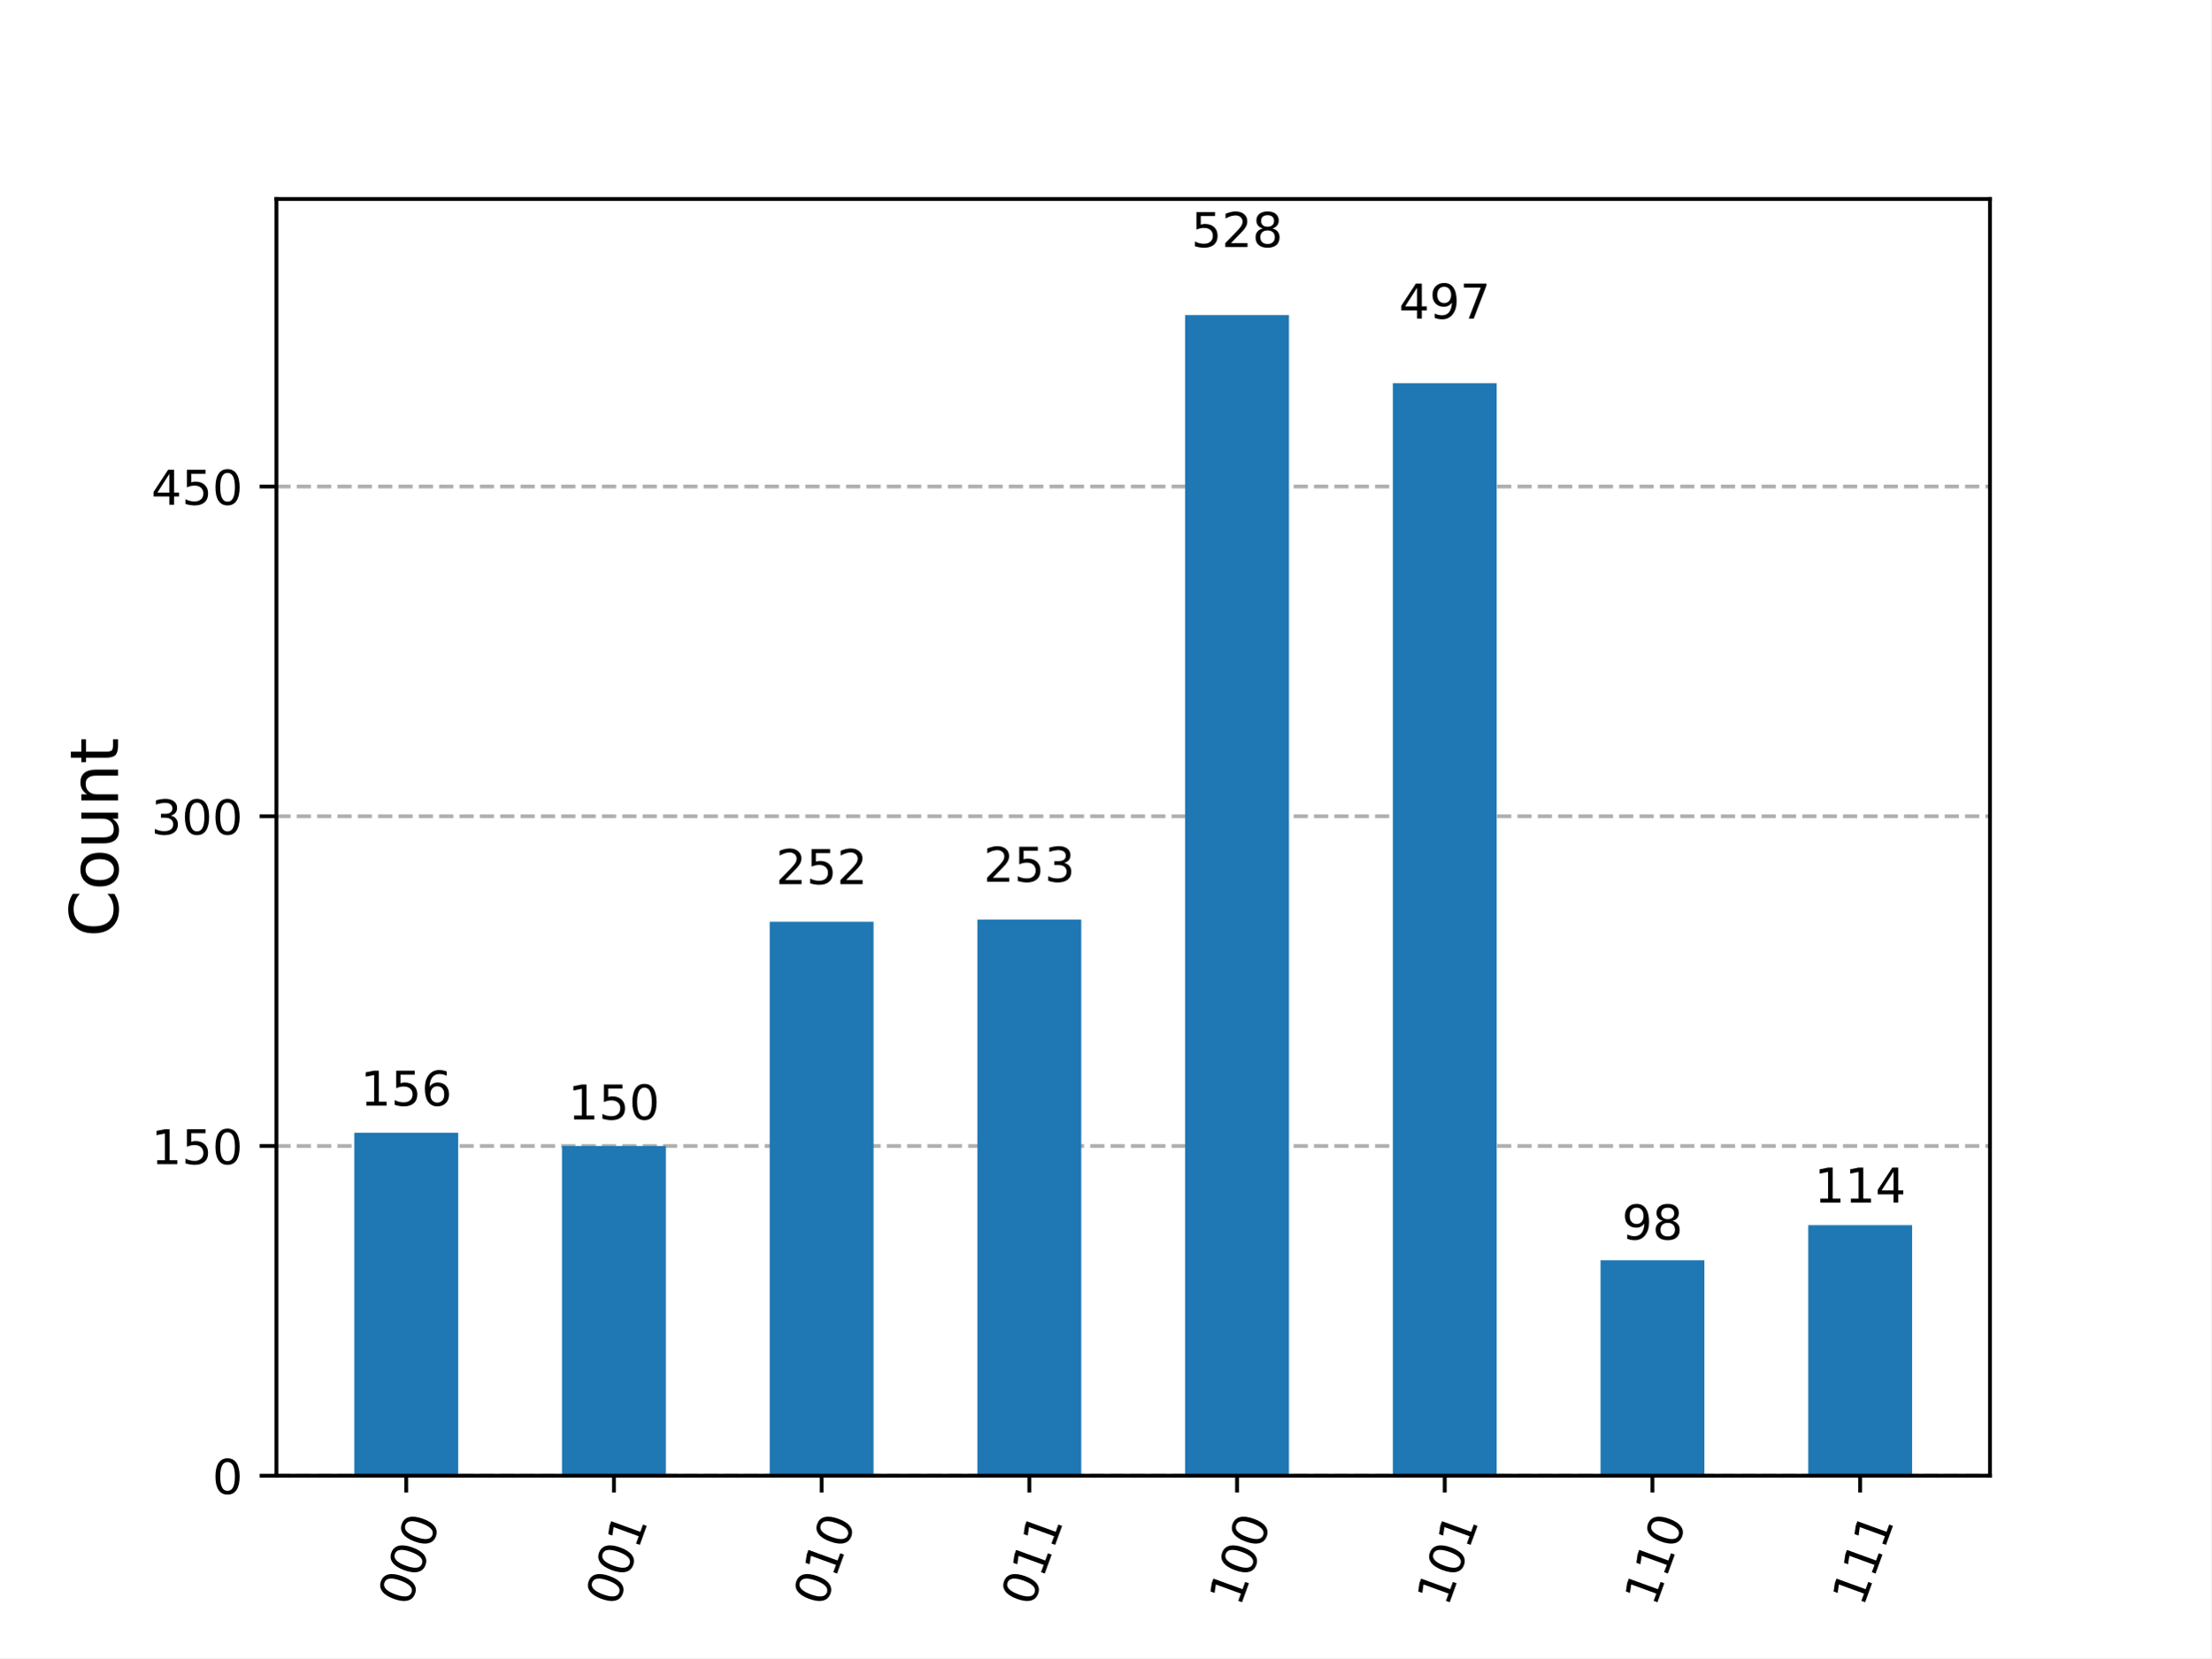
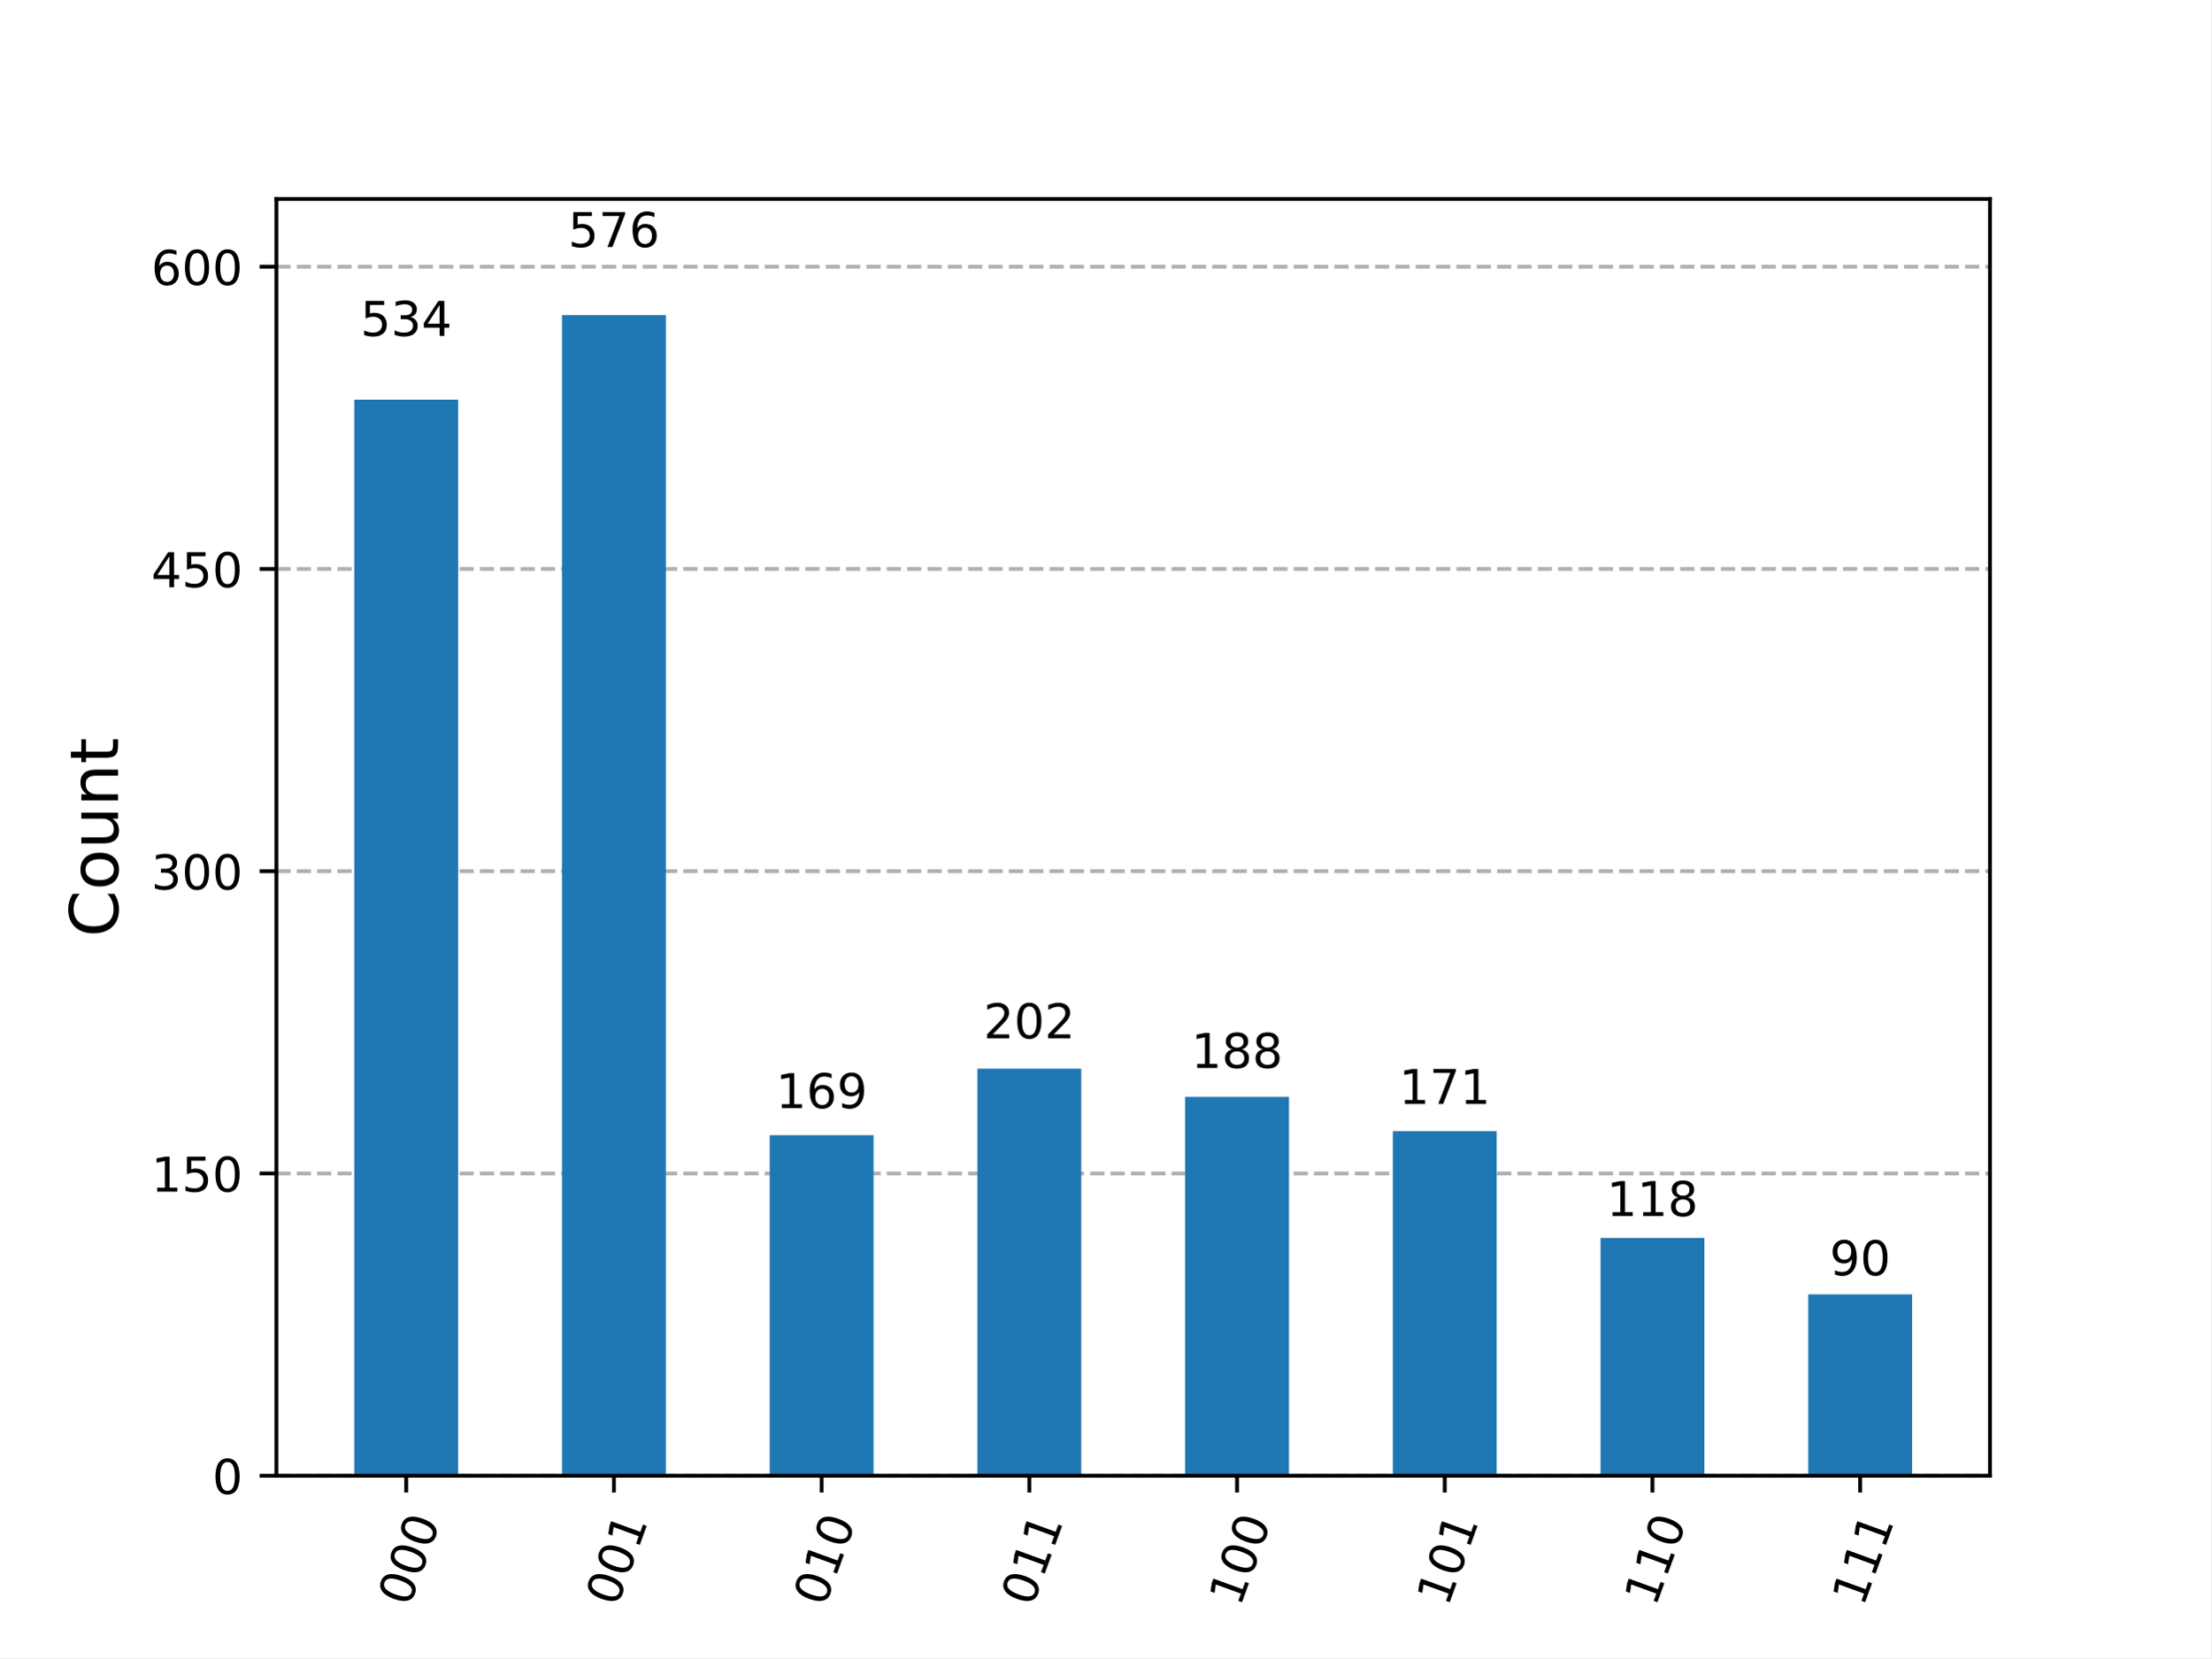
<svg xmlns="http://www.w3.org/2000/svg" xmlns:xlink="http://www.w3.org/1999/xlink" width="460.8pt" height="345.6pt" viewBox="0 0 460.8 345.6" version="1.1">
  <defs>
    <style type="text/css">*{stroke-linejoin: round; stroke-linecap: butt}</style>
  </defs>
  <g id="figure_1">
    <g id="patch_1">
      <path d="M 0 345.6  L 460.8 345.6  L 460.8 0  L 0 0  z " style="fill: #ffffff" />
    </g>
    <g id="axes_1">
      <g id="patch_2">
        <path d="M 57.6 307.584  L 414.72 307.584  L 414.72 41.472  L 57.6 41.472  z " style="fill: #ffffff" />
      </g>
      <g id="matplotlib.axis_1">
        <g id="xtick_1">
          <g id="line2d_1">
            <defs>
-               <path id="m649dfa44f6" d="M 0 0  L 0 3.5  " style="stroke: #000000; stroke-width: 0.8" />
+               <path id="m4752f6c5f8" d="M 0 0  L 0 3.5  " style="stroke: #000000; stroke-width: 0.8" />
            </defs>
            <g>
-               <use xlink:href="#m649dfa44f6" x="84.655" y="307.584" style="stroke: #000000; stroke-width: 0.8" />
+               <use xlink:href="#m4752f6c5f8" x="84.655" y="307.584" style="stroke: #000000; stroke-width: 0.8" />
            </g>
          </g>
          <g id="text_1">
            <g transform="translate(85.26643 335.1192) rotate(-70) scale(0.1 -0.1)">
              <defs>
                <path id="DejaVuSans-30" d="M 2034 4250  Q 1547 4250 1301 3770  Q 1056 3291 1056 2328  Q 1056 1369 1301 889  Q 1547 409 2034 409  Q 2525 409 2770 889  Q 3016 1369 3016 2328  Q 3016 3291 2770 3770  Q 2525 4250 2034 4250  z M 2034 4750  Q 2819 4750 3233 4129  Q 3647 3509 3647 2328  Q 3647 1150 3233 529  Q 2819 -91 2034 -91  Q 1250 -91 836 529  Q 422 1150 422 2328  Q 422 3509 836 4129  Q 1250 4750 2034 4750  z " transform="scale(0.015625)" />
              </defs>
              <use xlink:href="#DejaVuSans-30" />
              <use xlink:href="#DejaVuSans-30" x="63.623" />
              <use xlink:href="#DejaVuSans-30" x="127.246" />
            </g>
          </g>
        </g>
        <g id="xtick_2">
          <g id="line2d_2">
            <g>
-               <use xlink:href="#m649dfa44f6" x="127.942" y="307.584" style="stroke: #000000; stroke-width: 0.8" />
+               <use xlink:href="#m4752f6c5f8" x="127.942" y="307.584" style="stroke: #000000; stroke-width: 0.8" />
            </g>
          </g>
          <g id="text_2">
            <g transform="translate(128.5537 335.1192) rotate(-70) scale(0.1 -0.1)">
              <defs>
                <path id="DejaVuSans-31" d="M 794 531  L 1825 531  L 1825 4091  L 703 3866  L 703 4441  L 1819 4666  L 2450 4666  L 2450 531  L 3481 531  L 3481 0  L 794 0  L 794 531  z " transform="scale(0.015625)" />
              </defs>
              <use xlink:href="#DejaVuSans-30" />
              <use xlink:href="#DejaVuSans-30" x="63.623" />
              <use xlink:href="#DejaVuSans-31" x="127.246" />
            </g>
          </g>
        </g>
        <g id="xtick_3">
          <g id="line2d_3">
            <g>
-               <use xlink:href="#m649dfa44f6" x="171.229" y="307.584" style="stroke: #000000; stroke-width: 0.8" />
+               <use xlink:href="#m4752f6c5f8" x="171.229" y="307.584" style="stroke: #000000; stroke-width: 0.8" />
            </g>
          </g>
          <g id="text_3">
            <g transform="translate(171.841 335.1192) rotate(-70) scale(0.1 -0.1)">
              <use xlink:href="#DejaVuSans-30" />
              <use xlink:href="#DejaVuSans-31" x="63.623" />
              <use xlink:href="#DejaVuSans-30" x="127.246" />
            </g>
          </g>
        </g>
        <g id="xtick_4">
          <g id="line2d_4">
            <g>
-               <use xlink:href="#m649dfa44f6" x="214.516" y="307.584" style="stroke: #000000; stroke-width: 0.8" />
+               <use xlink:href="#m4752f6c5f8" x="214.516" y="307.584" style="stroke: #000000; stroke-width: 0.8" />
            </g>
          </g>
          <g id="text_4">
            <g transform="translate(215.1283 335.1192) rotate(-70) scale(0.1 -0.1)">
              <use xlink:href="#DejaVuSans-30" />
              <use xlink:href="#DejaVuSans-31" x="63.623" />
              <use xlink:href="#DejaVuSans-31" x="127.246" />
            </g>
          </g>
        </g>
        <g id="xtick_5">
          <g id="line2d_5">
            <g>
-               <use xlink:href="#m649dfa44f6" x="257.804" y="307.584" style="stroke: #000000; stroke-width: 0.8" />
+               <use xlink:href="#m4752f6c5f8" x="257.804" y="307.584" style="stroke: #000000; stroke-width: 0.8" />
            </g>
          </g>
          <g id="text_5">
            <g transform="translate(258.4155 335.1192) rotate(-70) scale(0.1 -0.1)">
              <use xlink:href="#DejaVuSans-31" />
              <use xlink:href="#DejaVuSans-30" x="63.623" />
              <use xlink:href="#DejaVuSans-30" x="127.246" />
            </g>
          </g>
        </g>
        <g id="xtick_6">
          <g id="line2d_6">
            <g>
-               <use xlink:href="#m649dfa44f6" x="301.091" y="307.584" style="stroke: #000000; stroke-width: 0.8" />
+               <use xlink:href="#m4752f6c5f8" x="301.091" y="307.584" style="stroke: #000000; stroke-width: 0.8" />
            </g>
          </g>
          <g id="text_6">
            <g transform="translate(301.7028 335.1192) rotate(-70) scale(0.1 -0.1)">
              <use xlink:href="#DejaVuSans-31" />
              <use xlink:href="#DejaVuSans-30" x="63.623" />
              <use xlink:href="#DejaVuSans-31" x="127.246" />
            </g>
          </g>
        </g>
        <g id="xtick_7">
          <g id="line2d_7">
            <g>
-               <use xlink:href="#m649dfa44f6" x="344.378" y="307.584" style="stroke: #000000; stroke-width: 0.8" />
+               <use xlink:href="#m4752f6c5f8" x="344.378" y="307.584" style="stroke: #000000; stroke-width: 0.8" />
            </g>
          </g>
          <g id="text_7">
            <g transform="translate(344.9901 335.1192) rotate(-70) scale(0.1 -0.1)">
              <use xlink:href="#DejaVuSans-31" />
              <use xlink:href="#DejaVuSans-31" x="63.623" />
              <use xlink:href="#DejaVuSans-30" x="127.246" />
            </g>
          </g>
        </g>
        <g id="xtick_8">
          <g id="line2d_8">
            <g>
-               <use xlink:href="#m649dfa44f6" x="387.665" y="307.584" style="stroke: #000000; stroke-width: 0.8" />
+               <use xlink:href="#m4752f6c5f8" x="387.665" y="307.584" style="stroke: #000000; stroke-width: 0.8" />
            </g>
          </g>
          <g id="text_8">
            <g transform="translate(388.2773 335.1192) rotate(-70) scale(0.1 -0.1)">
              <use xlink:href="#DejaVuSans-31" />
              <use xlink:href="#DejaVuSans-31" x="63.623" />
              <use xlink:href="#DejaVuSans-31" x="127.246" />
            </g>
          </g>
        </g>
      </g>
      <g id="matplotlib.axis_2">
        <g id="ytick_1">
          <g id="line2d_9">
-             <path d="M 57.6 307.584  L 414.72 307.584  " clip-path="url(#p7e78c9b726)" style="fill: none; stroke-dasharray: 2.96,1.28; stroke-dashoffset: 0; stroke: #b0b0b0; stroke-width: 0.8" />
+             <path d="M 57.6 307.584  L 414.72 307.584  " clip-path="url(#pafde633995)" style="fill: none; stroke-dasharray: 2.96,1.28; stroke-dashoffset: 0; stroke: #b0b0b0; stroke-width: 0.8" />
          </g>
          <g id="line2d_10">
            <defs>
-               <path id="mffef764d91" d="M 0 0  L -3.5 0  " style="stroke: #000000; stroke-width: 0.8" />
+               <path id="m36097b5d47" d="M 0 0  L -3.5 0  " style="stroke: #000000; stroke-width: 0.8" />
            </defs>
            <g>
-               <use xlink:href="#mffef764d91" x="57.6" y="307.584" style="stroke: #000000; stroke-width: 0.8" />
+               <use xlink:href="#m36097b5d47" x="57.6" y="307.584" style="stroke: #000000; stroke-width: 0.8" />
            </g>
          </g>
          <g id="text_9">
            <g transform="translate(44.2375 311.3832) scale(0.1 -0.1)">
              <use xlink:href="#DejaVuSans-30" />
            </g>
          </g>
        </g>
        <g id="ytick_2">
          <g id="line2d_11">
-             <path d="M 57.6 238.857  L 414.72 238.857  " clip-path="url(#p7e78c9b726)" style="fill: none; stroke-dasharray: 2.96,1.28; stroke-dashoffset: 0; stroke: #b0b0b0; stroke-width: 0.8" />
+             <path d="M 57.6 244.584  L 414.72 244.584  " clip-path="url(#pafde633995)" style="fill: none; stroke-dasharray: 2.96,1.28; stroke-dashoffset: 0; stroke: #b0b0b0; stroke-width: 0.8" />
          </g>
          <g id="line2d_12">
            <g>
-               <use xlink:href="#mffef764d91" x="57.6" y="238.857" style="stroke: #000000; stroke-width: 0.8" />
+               <use xlink:href="#m36097b5d47" x="57.6" y="244.584" style="stroke: #000000; stroke-width: 0.8" />
            </g>
          </g>
          <g id="text_10">
-             <g transform="translate(31.5125 242.6559) scale(0.1 -0.1)">
+             <g transform="translate(31.5125 248.3832) scale(0.1 -0.1)">
              <defs>
                <path id="DejaVuSans-35" d="M 691 4666  L 3169 4666  L 3169 4134  L 1269 4134  L 1269 2991  Q 1406 3038 1543 3061  Q 1681 3084 1819 3084  Q 2600 3084 3056 2656  Q 3513 2228 3513 1497  Q 3513 744 3044 326  Q 2575 -91 1722 -91  Q 1428 -91 1123 -41  Q 819 9 494 109  L 494 744  Q 775 591 1075 516  Q 1375 441 1709 441  Q 2250 441 2565 725  Q 2881 1009 2881 1497  Q 2881 1984 2565 2268  Q 2250 2553 1709 2553  Q 1456 2553 1204 2497  Q 953 2441 691 2322  L 691 4666  z " transform="scale(0.015625)" />
              </defs>
              <use xlink:href="#DejaVuSans-31" />
              <use xlink:href="#DejaVuSans-35" x="63.623" />
              <use xlink:href="#DejaVuSans-30" x="127.246" />
            </g>
          </g>
        </g>
        <g id="ytick_3">
          <g id="line2d_13">
-             <path d="M 57.6 170.129  L 414.72 170.129  " clip-path="url(#p7e78c9b726)" style="fill: none; stroke-dasharray: 2.96,1.28; stroke-dashoffset: 0; stroke: #b0b0b0; stroke-width: 0.8" />
+             <path d="M 57.6 181.584  L 414.72 181.584  " clip-path="url(#pafde633995)" style="fill: none; stroke-dasharray: 2.96,1.28; stroke-dashoffset: 0; stroke: #b0b0b0; stroke-width: 0.8" />
          </g>
          <g id="line2d_14">
            <g>
-               <use xlink:href="#mffef764d91" x="57.6" y="170.129" style="stroke: #000000; stroke-width: 0.8" />
+               <use xlink:href="#m36097b5d47" x="57.6" y="181.584" style="stroke: #000000; stroke-width: 0.8" />
            </g>
          </g>
          <g id="text_11">
-             <g transform="translate(31.5125 173.9287) scale(0.1 -0.1)">
+             <g transform="translate(31.5125 185.3832) scale(0.1 -0.1)">
              <defs>
                <path id="DejaVuSans-33" d="M 2597 2516  Q 3050 2419 3304 2112  Q 3559 1806 3559 1356  Q 3559 666 3084 287  Q 2609 -91 1734 -91  Q 1441 -91 1130 -33  Q 819 25 488 141  L 488 750  Q 750 597 1062 519  Q 1375 441 1716 441  Q 2309 441 2620 675  Q 2931 909 2931 1356  Q 2931 1769 2642 2001  Q 2353 2234 1838 2234  L 1294 2234  L 1294 2753  L 1863 2753  Q 2328 2753 2575 2939  Q 2822 3125 2822 3475  Q 2822 3834 2567 4026  Q 2313 4219 1838 4219  Q 1578 4219 1281 4162  Q 984 4106 628 3988  L 628 4550  Q 988 4650 1302 4700  Q 1616 4750 1894 4750  Q 2613 4750 3031 4423  Q 3450 4097 3450 3541  Q 3450 3153 3228 2886  Q 3006 2619 2597 2516  z " transform="scale(0.015625)" />
              </defs>
              <use xlink:href="#DejaVuSans-33" />
              <use xlink:href="#DejaVuSans-30" x="63.623" />
              <use xlink:href="#DejaVuSans-30" x="127.246" />
            </g>
          </g>
        </g>
        <g id="ytick_4">
          <g id="line2d_15">
-             <path d="M 57.6 101.402  L 414.72 101.402  " clip-path="url(#p7e78c9b726)" style="fill: none; stroke-dasharray: 2.96,1.28; stroke-dashoffset: 0; stroke: #b0b0b0; stroke-width: 0.8" />
+             <path d="M 57.6 118.584  L 414.72 118.584  " clip-path="url(#pafde633995)" style="fill: none; stroke-dasharray: 2.96,1.28; stroke-dashoffset: 0; stroke: #b0b0b0; stroke-width: 0.8" />
          </g>
          <g id="line2d_16">
            <g>
-               <use xlink:href="#mffef764d91" x="57.6" y="101.402" style="stroke: #000000; stroke-width: 0.8" />
+               <use xlink:href="#m36097b5d47" x="57.6" y="118.584" style="stroke: #000000; stroke-width: 0.8" />
            </g>
          </g>
          <g id="text_12">
-             <g transform="translate(31.5125 105.2014) scale(0.1 -0.1)">
+             <g transform="translate(31.5125 122.3832) scale(0.1 -0.1)">
              <defs>
                <path id="DejaVuSans-34" d="M 2419 4116  L 825 1625  L 2419 1625  L 2419 4116  z M 2253 4666  L 3047 4666  L 3047 1625  L 3713 1625  L 3713 1100  L 3047 1100  L 3047 0  L 2419 0  L 2419 1100  L 313 1100  L 313 1709  L 2253 4666  z " transform="scale(0.015625)" />
              </defs>
              <use xlink:href="#DejaVuSans-34" />
              <use xlink:href="#DejaVuSans-35" x="63.623" />
              <use xlink:href="#DejaVuSans-30" x="127.246" />
            </g>
          </g>
        </g>
-         <g id="text_13">
+         <g id="ytick_5">
+           <g id="line2d_17">
+             <path d="M 57.6 55.584  L 414.72 55.584  " clip-path="url(#pafde633995)" style="fill: none; stroke-dasharray: 2.96,1.28; stroke-dashoffset: 0; stroke: #b0b0b0; stroke-width: 0.8" />
+           </g>
+           <g id="line2d_18">
+             <g>
+               <use xlink:href="#m36097b5d47" x="57.6" y="55.584" style="stroke: #000000; stroke-width: 0.8" />
+             </g>
+           </g>
+           <g id="text_13">
+             <g transform="translate(31.5125 59.38322) scale(0.1 -0.1)">
+               <defs>
+                 <path id="DejaVuSans-36" d="M 2113 2584  Q 1688 2584 1439 2293  Q 1191 2003 1191 1497  Q 1191 994 1439 701  Q 1688 409 2113 409  Q 2538 409 2786 701  Q 3034 994 3034 1497  Q 3034 2003 2786 2293  Q 2538 2584 2113 2584  z M 3366 4563  L 3366 3988  Q 3128 4100 2886 4159  Q 2644 4219 2406 4219  Q 1781 4219 1451 3797  Q 1122 3375 1075 2522  Q 1259 2794 1537 2939  Q 1816 3084 2150 3084  Q 2853 3084 3261 2657  Q 3669 2231 3669 1497  Q 3669 778 3244 343  Q 2819 -91 2113 -91  Q 1303 -91 875 529  Q 447 1150 447 2328  Q 447 3434 972 4092  Q 1497 4750 2381 4750  Q 2619 4750 2861 4703  Q 3103 4656 3366 4563  z " transform="scale(0.015625)" />
+               </defs>
+               <use xlink:href="#DejaVuSans-36" />
+               <use xlink:href="#DejaVuSans-30" x="63.623" />
+               <use xlink:href="#DejaVuSans-30" x="127.246" />
+             </g>
+           </g>
+         </g>
+         <g id="text_14">
          <g transform="translate(24.60094 195.3158) rotate(-90) scale(0.14 -0.14)">
            <defs>
              <path id="DejaVuSans-43" d="M 4122 4306  L 4122 3641  Q 3803 3938 3442 4084  Q 3081 4231 2675 4231  Q 1875 4231 1450 3742  Q 1025 3253 1025 2328  Q 1025 1406 1450 917  Q 1875 428 2675 428  Q 3081 428 3442 575  Q 3803 722 4122 1019  L 4122 359  Q 3791 134 3420 21  Q 3050 -91 2638 -91  Q 1578 -91 968 557  Q 359 1206 359 2328  Q 359 3453 968 4101  Q 1578 4750 2638 4750  Q 3056 4750 3426 4639  Q 3797 4528 4122 4306  z " transform="scale(0.015625)" />
              <path id="DejaVuSans-6f" d="M 1959 3097  Q 1497 3097 1228 2736  Q 959 2375 959 1747  Q 959 1119 1226 758  Q 1494 397 1959 397  Q 2419 397 2687 759  Q 2956 1122 2956 1747  Q 2956 2369 2687 2733  Q 2419 3097 1959 3097  z M 1959 3584  Q 2709 3584 3137 3096  Q 3566 2609 3566 1747  Q 3566 888 3137 398  Q 2709 -91 1959 -91  Q 1206 -91 779 398  Q 353 888 353 1747  Q 353 2609 779 3096  Q 1206 3584 1959 3584  z " transform="scale(0.015625)" />
              <path id="DejaVuSans-75" d="M 544 1381  L 544 3500  L 1119 3500  L 1119 1403  Q 1119 906 1312 657  Q 1506 409 1894 409  Q 2359 409 2629 706  Q 2900 1003 2900 1516  L 2900 3500  L 3475 3500  L 3475 0  L 2900 0  L 2900 538  Q 2691 219 2414 64  Q 2138 -91 1772 -91  Q 1169 -91 856 284  Q 544 659 544 1381  z M 1991 3584  L 1991 3584  z " transform="scale(0.015625)" />
              <path id="DejaVuSans-6e" d="M 3513 2113  L 3513 0  L 2938 0  L 2938 2094  Q 2938 2591 2744 2837  Q 2550 3084 2163 3084  Q 1697 3084 1428 2787  Q 1159 2491 1159 1978  L 1159 0  L 581 0  L 581 3500  L 1159 3500  L 1159 2956  Q 1366 3272 1645 3428  Q 1925 3584 2291 3584  Q 2894 3584 3203 3211  Q 3513 2838 3513 2113  z " transform="scale(0.015625)" />
              <path id="DejaVuSans-74" d="M 1172 4494  L 1172 3500  L 2356 3500  L 2356 3053  L 1172 3053  L 1172 1153  Q 1172 725 1289 603  Q 1406 481 1766 481  L 2356 481  L 2356 0  L 1766 0  Q 1100 0 847 248  Q 594 497 594 1153  L 594 3053  L 172 3053  L 172 3500  L 594 3500  L 594 4494  L 1172 4494  z " transform="scale(0.015625)" />
            </defs>
            <use xlink:href="#DejaVuSans-43" />
            <use xlink:href="#DejaVuSans-6f" x="69.824" />
            <use xlink:href="#DejaVuSans-75" x="131.006" />
            <use xlink:href="#DejaVuSans-6e" x="194.385" />
            <use xlink:href="#DejaVuSans-74" x="257.764" />
          </g>
        </g>
      </g>
      <g id="patch_3">
-         <path d="M 73.833 307.584  L 95.476 307.584  L 95.476 236.108  L 73.833 236.108  z " clip-path="url(#p7e78c9b726)" style="fill: #1f77b4" />
+         <path d="M 73.833 307.584  L 95.476 307.584  L 95.476 83.304  L 73.833 83.304  z " clip-path="url(#pafde633995)" style="fill: #1f77b4" />
      </g>
      <g id="patch_4">
-         <path d="M 117.12 307.584  L 138.764 307.584  L 138.764 238.857  L 117.12 238.857  z " clip-path="url(#p7e78c9b726)" style="fill: #1f77b4" />
+         <path d="M 117.12 307.584  L 138.764 307.584  L 138.764 65.664  L 117.12 65.664  z " clip-path="url(#pafde633995)" style="fill: #1f77b4" />
      </g>
      <g id="patch_5">
-         <path d="M 160.407 307.584  L 182.051 307.584  L 182.051 192.122  L 160.407 192.122  z " clip-path="url(#p7e78c9b726)" style="fill: #1f77b4" />
+         <path d="M 160.407 307.584  L 182.051 307.584  L 182.051 236.604  L 160.407 236.604  z " clip-path="url(#pafde633995)" style="fill: #1f77b4" />
      </g>
      <g id="patch_6">
-         <path d="M 203.695 307.584  L 225.338 307.584  L 225.338 191.664  L 203.695 191.664  z " clip-path="url(#p7e78c9b726)" style="fill: #1f77b4" />
+         <path d="M 203.695 307.584  L 225.338 307.584  L 225.338 222.744  L 203.695 222.744  z " clip-path="url(#pafde633995)" style="fill: #1f77b4" />
      </g>
      <g id="patch_7">
-         <path d="M 246.982 307.584  L 268.625 307.584  L 268.625 65.664  L 246.982 65.664  z " clip-path="url(#p7e78c9b726)" style="fill: #1f77b4" />
+         <path d="M 246.982 307.584  L 268.625 307.584  L 268.625 228.624  L 246.982 228.624  z " clip-path="url(#pafde633995)" style="fill: #1f77b4" />
      </g>
      <g id="patch_8">
-         <path d="M 290.269 307.584  L 311.913 307.584  L 311.913 79.868  L 290.269 79.868  z " clip-path="url(#p7e78c9b726)" style="fill: #1f77b4" />
+         <path d="M 290.269 307.584  L 311.913 307.584  L 311.913 235.764  L 290.269 235.764  z " clip-path="url(#pafde633995)" style="fill: #1f77b4" />
      </g>
      <g id="patch_9">
-         <path d="M 333.556 307.584  L 355.2 307.584  L 355.2 262.682  L 333.556 262.682  z " clip-path="url(#p7e78c9b726)" style="fill: #1f77b4" />
+         <path d="M 333.556 307.584  L 355.2 307.584  L 355.2 258.024  L 333.556 258.024  z " clip-path="url(#pafde633995)" style="fill: #1f77b4" />
      </g>
      <g id="patch_10">
-         <path d="M 376.844 307.584  L 398.487 307.584  L 398.487 255.351  L 376.844 255.351  z " clip-path="url(#p7e78c9b726)" style="fill: #1f77b4" />
+         <path d="M 376.844 307.584  L 398.487 307.584  L 398.487 269.784  L 376.844 269.784  z " clip-path="url(#pafde633995)" style="fill: #1f77b4" />
      </g>
      <g id="patch_11">
        <path d="M 57.6 307.584  L 57.6 41.472  " style="fill: none; stroke: #000000; stroke-width: 0.8; stroke-linejoin: miter; stroke-linecap: square" />
      </g>
      <g id="patch_12">
        <path d="M 414.72 307.584  L 414.72 41.472  " style="fill: none; stroke: #000000; stroke-width: 0.8; stroke-linejoin: miter; stroke-linecap: square" />
      </g>
      <g id="patch_13">
        <path d="M 57.6 307.584  L 414.72 307.584  " style="fill: none; stroke: #000000; stroke-width: 0.8; stroke-linejoin: miter; stroke-linecap: square" />
      </g>
      <g id="patch_14">
        <path d="M 57.6 41.472  L 414.72 41.472  " style="fill: none; stroke: #000000; stroke-width: 0.8; stroke-linejoin: miter; stroke-linecap: square" />
      </g>
-       <g id="text_14">
-         <g transform="translate(75.11079 230.4541) scale(0.1 -0.1)">
+       <g id="text_15">
+         <g transform="translate(75.11079 70.01031) scale(0.1 -0.1)">
+           <use xlink:href="#DejaVuSans-35" />
+           <use xlink:href="#DejaVuSans-33" x="63.623" />
+           <use xlink:href="#DejaVuSans-34" x="127.246" />
+         </g>
+       </g>
+       <g id="text_16">
+         <g transform="translate(118.3981 51.48831) scale(0.1 -0.1)">
          <defs>
-             <path id="DejaVuSans-36" d="M 2113 2584  Q 1688 2584 1439 2293  Q 1191 2003 1191 1497  Q 1191 994 1439 701  Q 1688 409 2113 409  Q 2538 409 2786 701  Q 3034 994 3034 1497  Q 3034 2003 2786 2293  Q 2538 2584 2113 2584  z M 3366 4563  L 3366 3988  Q 3128 4100 2886 4159  Q 2644 4219 2406 4219  Q 1781 4219 1451 3797  Q 1122 3375 1075 2522  Q 1259 2794 1537 2939  Q 1816 3084 2150 3084  Q 2853 3084 3261 2657  Q 3669 2231 3669 1497  Q 3669 778 3244 343  Q 2819 -91 2113 -91  Q 1303 -91 875 529  Q 447 1150 447 2328  Q 447 3434 972 4092  Q 1497 4750 2381 4750  Q 2619 4750 2861 4703  Q 3103 4656 3366 4563  z " transform="scale(0.015625)" />
+             <path id="DejaVuSans-37" d="M 525 4666  L 3525 4666  L 3525 4397  L 1831 0  L 1172 0  L 2766 4134  L 525 4134  L 525 4666  z " transform="scale(0.015625)" />
+           </defs>
+           <use xlink:href="#DejaVuSans-35" />
+           <use xlink:href="#DejaVuSans-37" x="63.623" />
+           <use xlink:href="#DejaVuSans-36" x="127.246" />
+         </g>
+       </g>
+       <g id="text_17">
+         <g transform="translate(161.6853 230.9753) scale(0.1 -0.1)">
+           <defs>
+             <path id="DejaVuSans-39" d="M 703 97  L 703 672  Q 941 559 1184 500  Q 1428 441 1663 441  Q 2288 441 2617 861  Q 2947 1281 2994 2138  Q 2813 1869 2534 1725  Q 2256 1581 1919 1581  Q 1219 1581 811 2004  Q 403 2428 403 3163  Q 403 3881 828 4315  Q 1253 4750 1959 4750  Q 2769 4750 3195 4129  Q 3622 3509 3622 2328  Q 3622 1225 3098 567  Q 2575 -91 1691 -91  Q 1453 -91 1209 -44  Q 966 3 703 97  z M 1959 2075  Q 2384 2075 2632 2365  Q 2881 2656 2881 3163  Q 2881 3666 2632 3958  Q 2384 4250 1959 4250  Q 1534 4250 1286 3958  Q 1038 3666 1038 3163  Q 1038 2656 1286 2365  Q 1534 2075 1959 2075  z " transform="scale(0.015625)" />
          </defs>
          <use xlink:href="#DejaVuSans-31" />
-           <use xlink:href="#DejaVuSans-35" x="63.623" />
-           <use xlink:href="#DejaVuSans-36" x="127.246" />
-         </g>
-       </g>
-       <g id="text_15">
-         <g transform="translate(118.3981 233.3407) scale(0.1 -0.1)">
-           <use xlink:href="#DejaVuSans-31" />
-           <use xlink:href="#DejaVuSans-35" x="63.623" />
-           <use xlink:href="#DejaVuSans-30" x="127.246" />
-         </g>
-       </g>
-       <g id="text_16">
-         <g transform="translate(161.6853 184.2694) scale(0.1 -0.1)">
+           <use xlink:href="#DejaVuSans-36" x="63.623" />
+           <use xlink:href="#DejaVuSans-39" x="127.246" />
+         </g>
+       </g>
+       <g id="text_18">
+         <g transform="translate(204.9726 216.4223) scale(0.1 -0.1)">
          <defs>
            <path id="DejaVuSans-32" d="M 1228 531  L 3431 531  L 3431 0  L 469 0  L 469 531  Q 828 903 1448 1529  Q 2069 2156 2228 2338  Q 2531 2678 2651 2914  Q 2772 3150 2772 3378  Q 2772 3750 2511 3984  Q 2250 4219 1831 4219  Q 1534 4219 1204 4116  Q 875 4013 500 3803  L 500 4441  Q 881 4594 1212 4672  Q 1544 4750 1819 4750  Q 2544 4750 2975 4387  Q 3406 4025 3406 3419  Q 3406 3131 3298 2873  Q 3191 2616 2906 2266  Q 2828 2175 2409 1742  Q 1991 1309 1228 531  z " transform="scale(0.015625)" />
          </defs>
          <use xlink:href="#DejaVuSans-32" />
-           <use xlink:href="#DejaVuSans-35" x="63.623" />
+           <use xlink:href="#DejaVuSans-30" x="63.623" />
          <use xlink:href="#DejaVuSans-32" x="127.246" />
        </g>
      </g>
-       <g id="text_17">
-         <g transform="translate(204.9726 183.7883) scale(0.1 -0.1)">
-           <use xlink:href="#DejaVuSans-32" />
-           <use xlink:href="#DejaVuSans-35" x="63.623" />
-           <use xlink:href="#DejaVuSans-33" x="127.246" />
-         </g>
-       </g>
-       <g id="text_18">
-         <g transform="translate(248.2599 51.48831) scale(0.1 -0.1)">
+       <g id="text_19">
+         <g transform="translate(248.2599 222.5963) scale(0.1 -0.1)">
          <defs>
            <path id="DejaVuSans-38" d="M 2034 2216  Q 1584 2216 1326 1975  Q 1069 1734 1069 1313  Q 1069 891 1326 650  Q 1584 409 2034 409  Q 2484 409 2743 651  Q 3003 894 3003 1313  Q 3003 1734 2745 1975  Q 2488 2216 2034 2216  z M 1403 2484  Q 997 2584 770 2862  Q 544 3141 544 3541  Q 544 4100 942 4425  Q 1341 4750 2034 4750  Q 2731 4750 3128 4425  Q 3525 4100 3525 3541  Q 3525 3141 3298 2862  Q 3072 2584 2669 2484  Q 3125 2378 3379 2068  Q 3634 1759 3634 1313  Q 3634 634 3220 271  Q 2806 -91 2034 -91  Q 1263 -91 848 271  Q 434 634 434 1313  Q 434 1759 690 2068  Q 947 2378 1403 2484  z M 1172 3481  Q 1172 3119 1398 2916  Q 1625 2713 2034 2713  Q 2441 2713 2670 2916  Q 2900 3119 2900 3481  Q 2900 3844 2670 4047  Q 2441 4250 2034 4250  Q 1625 4250 1398 4047  Q 1172 3844 1172 3481  z " transform="scale(0.015625)" />
          </defs>
-           <use xlink:href="#DejaVuSans-35" />
-           <use xlink:href="#DejaVuSans-32" x="63.623" />
+           <use xlink:href="#DejaVuSans-31" />
+           <use xlink:href="#DejaVuSans-38" x="63.623" />
          <use xlink:href="#DejaVuSans-38" x="127.246" />
        </g>
      </g>
-       <g id="text_19">
-         <g transform="translate(291.5472 66.40213) scale(0.1 -0.1)">
-           <defs>
-             <path id="DejaVuSans-39" d="M 703 97  L 703 672  Q 941 559 1184 500  Q 1428 441 1663 441  Q 2288 441 2617 861  Q 2947 1281 2994 2138  Q 2813 1869 2534 1725  Q 2256 1581 1919 1581  Q 1219 1581 811 2004  Q 403 2428 403 3163  Q 403 3881 828 4315  Q 1253 4750 1959 4750  Q 2769 4750 3195 4129  Q 3622 3509 3622 2328  Q 3622 1225 3098 567  Q 2575 -91 1691 -91  Q 1453 -91 1209 -44  Q 966 3 703 97  z M 1959 2075  Q 2384 2075 2632 2365  Q 2881 2656 2881 3163  Q 2881 3666 2632 3958  Q 2384 4250 1959 4250  Q 1534 4250 1286 3958  Q 1038 3666 1038 3163  Q 1038 2656 1286 2365  Q 1534 2075 1959 2075  z " transform="scale(0.015625)" />
-             <path id="DejaVuSans-37" d="M 525 4666  L 3525 4666  L 3525 4397  L 1831 0  L 1172 0  L 2766 4134  L 525 4134  L 525 4666  z " transform="scale(0.015625)" />
-           </defs>
-           <use xlink:href="#DejaVuSans-34" />
-           <use xlink:href="#DejaVuSans-39" x="63.623" />
-           <use xlink:href="#DejaVuSans-37" x="127.246" />
-         </g>
-       </g>
      <g id="text_20">
-         <g transform="translate(338.0157 258.3574) scale(0.1 -0.1)">
-           <use xlink:href="#DejaVuSans-39" />
-           <use xlink:href="#DejaVuSans-38" x="63.623" />
+         <g transform="translate(291.5472 230.0933) scale(0.1 -0.1)">
+           <use xlink:href="#DejaVuSans-31" />
+           <use xlink:href="#DejaVuSans-37" x="63.623" />
+           <use xlink:href="#DejaVuSans-31" x="127.246" />
        </g>
      </g>
      <g id="text_21">
-         <g transform="translate(378.1217 250.6599) scale(0.1 -0.1)">
+         <g transform="translate(334.8344 253.4663) scale(0.1 -0.1)">
          <use xlink:href="#DejaVuSans-31" />
          <use xlink:href="#DejaVuSans-31" x="63.623" />
-           <use xlink:href="#DejaVuSans-34" x="127.246" />
+           <use xlink:href="#DejaVuSans-38" x="127.246" />
+         </g>
+       </g>
+       <g id="text_22">
+         <g transform="translate(381.303 265.8143) scale(0.1 -0.1)">
+           <use xlink:href="#DejaVuSans-39" />
+           <use xlink:href="#DejaVuSans-30" x="63.623" />
        </g>
      </g>
    </g>
  </g>
  <defs>
-     <clipPath id="p7e78c9b726">
+     <clipPath id="pafde633995">
      <rect x="57.6" y="41.472" width="357.12" height="266.112" />
    </clipPath>
  </defs>
</svg>
